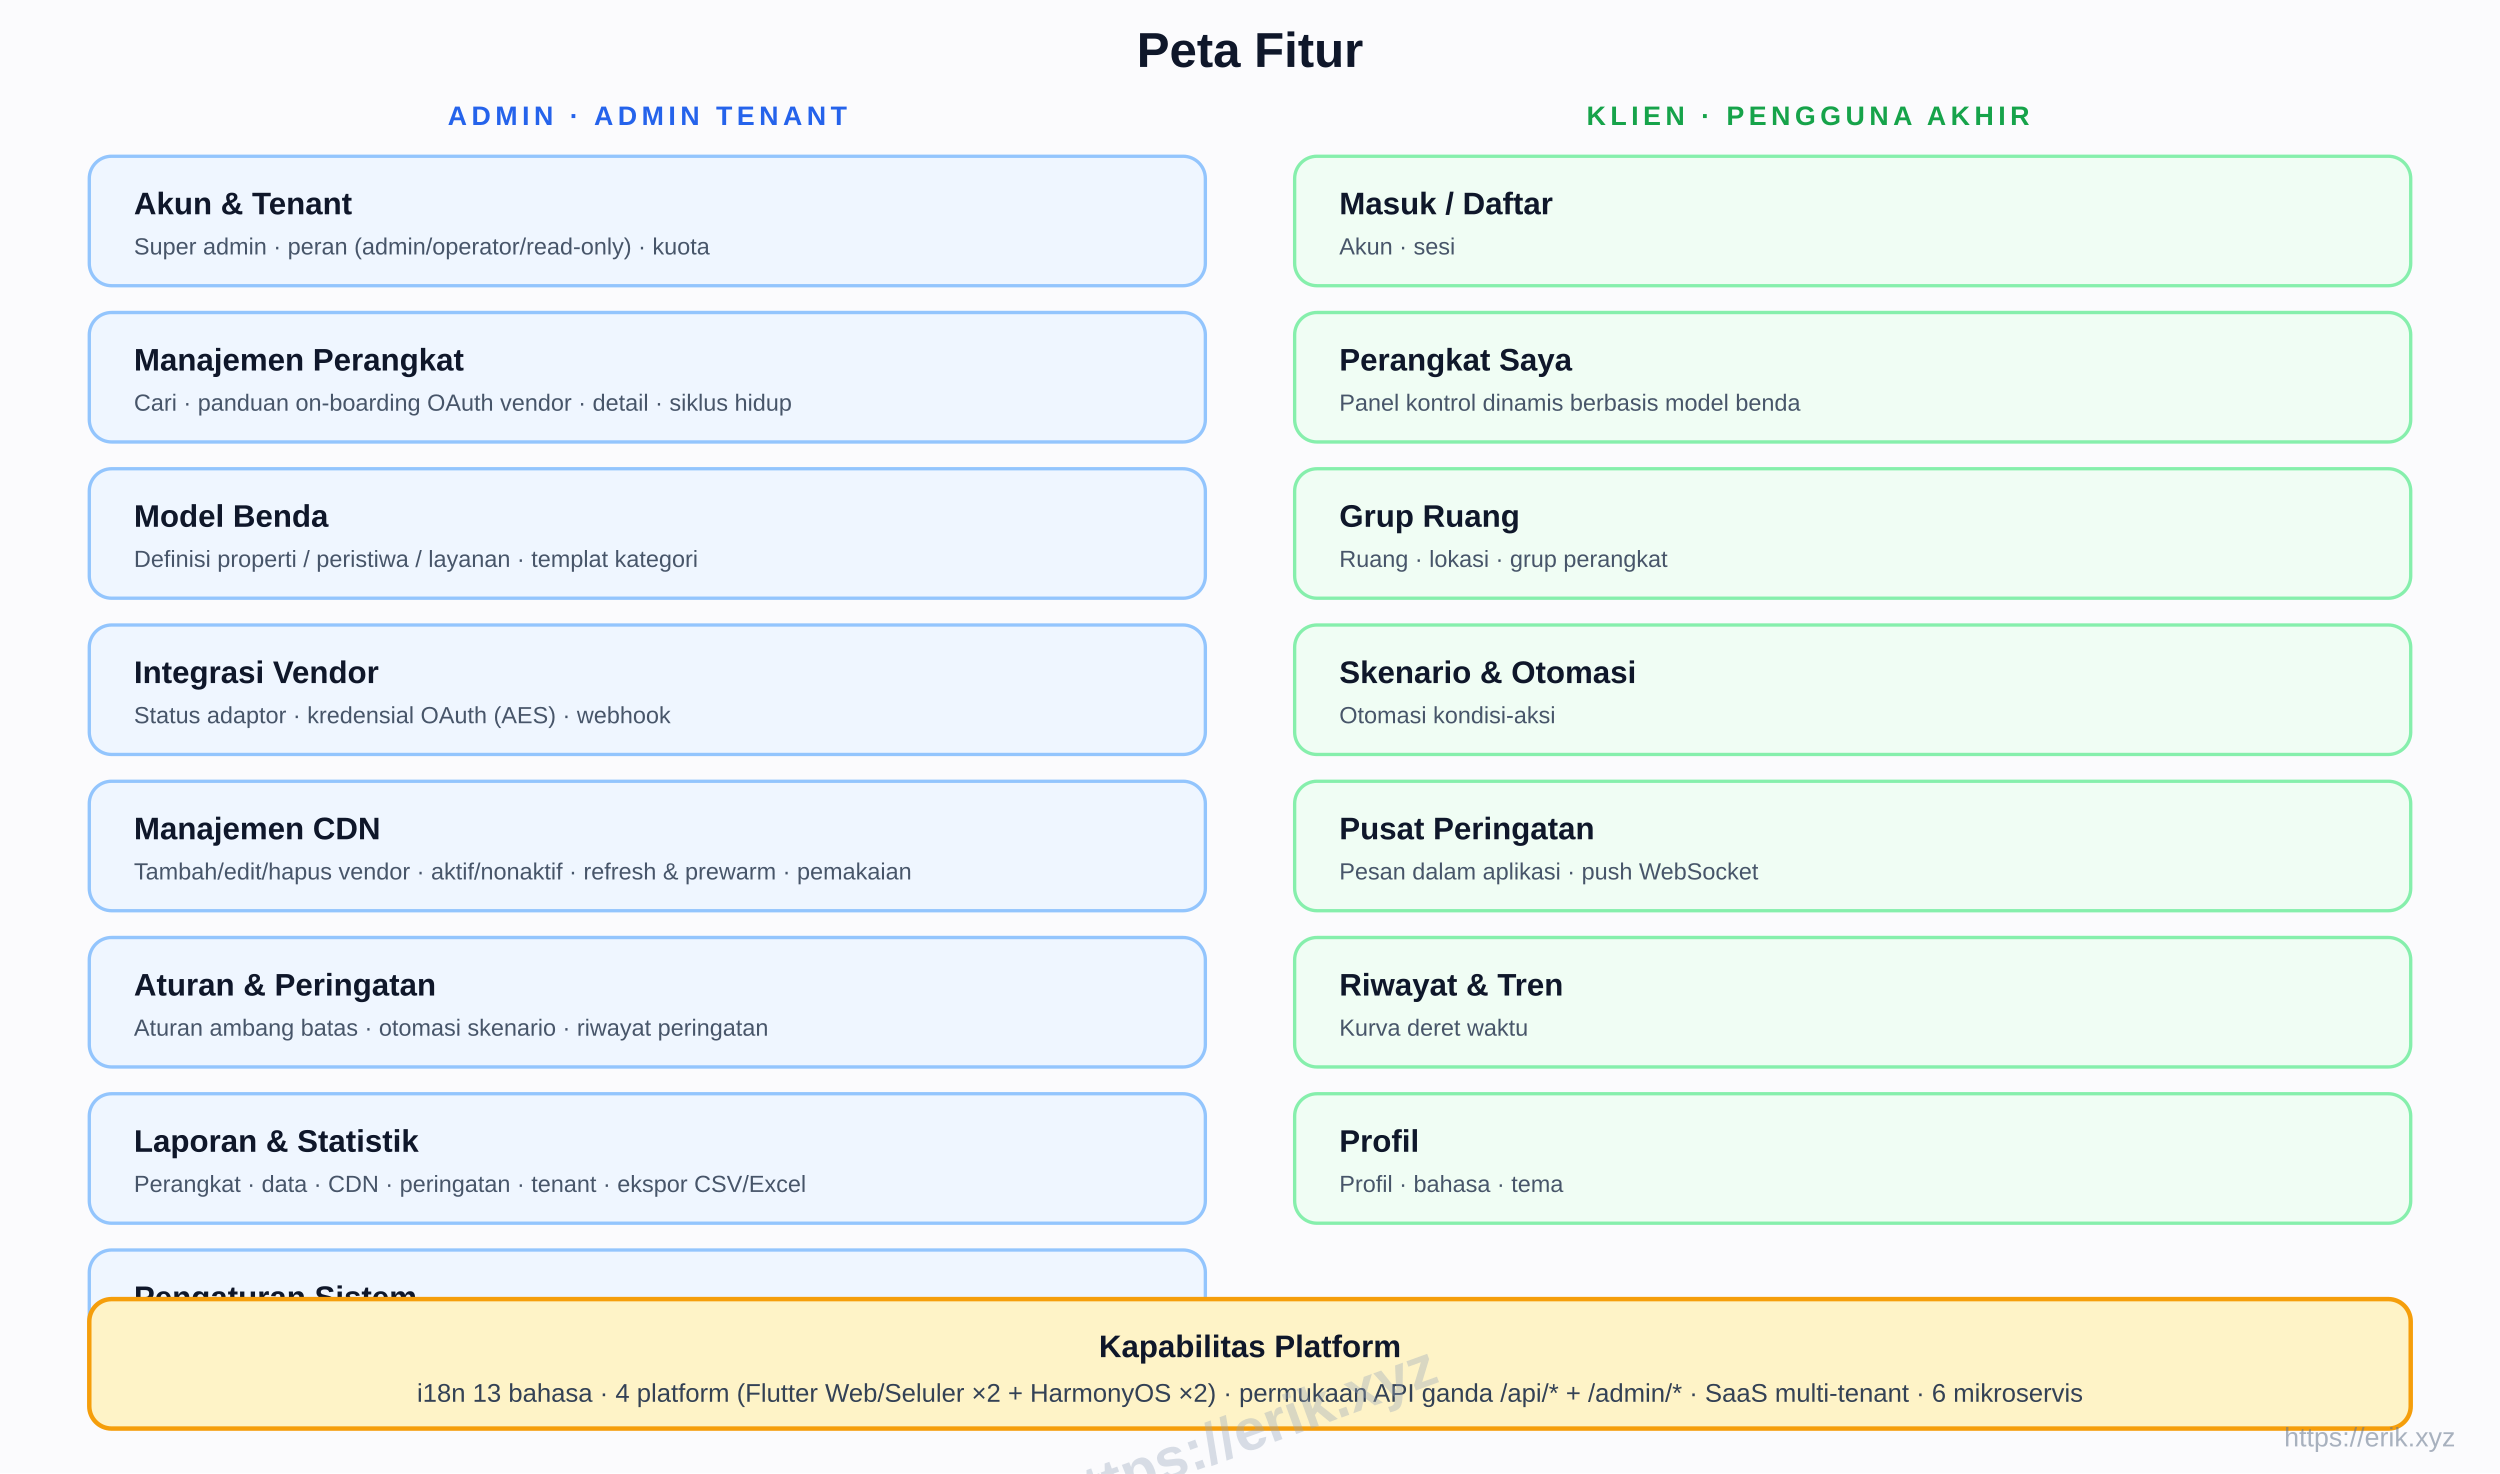
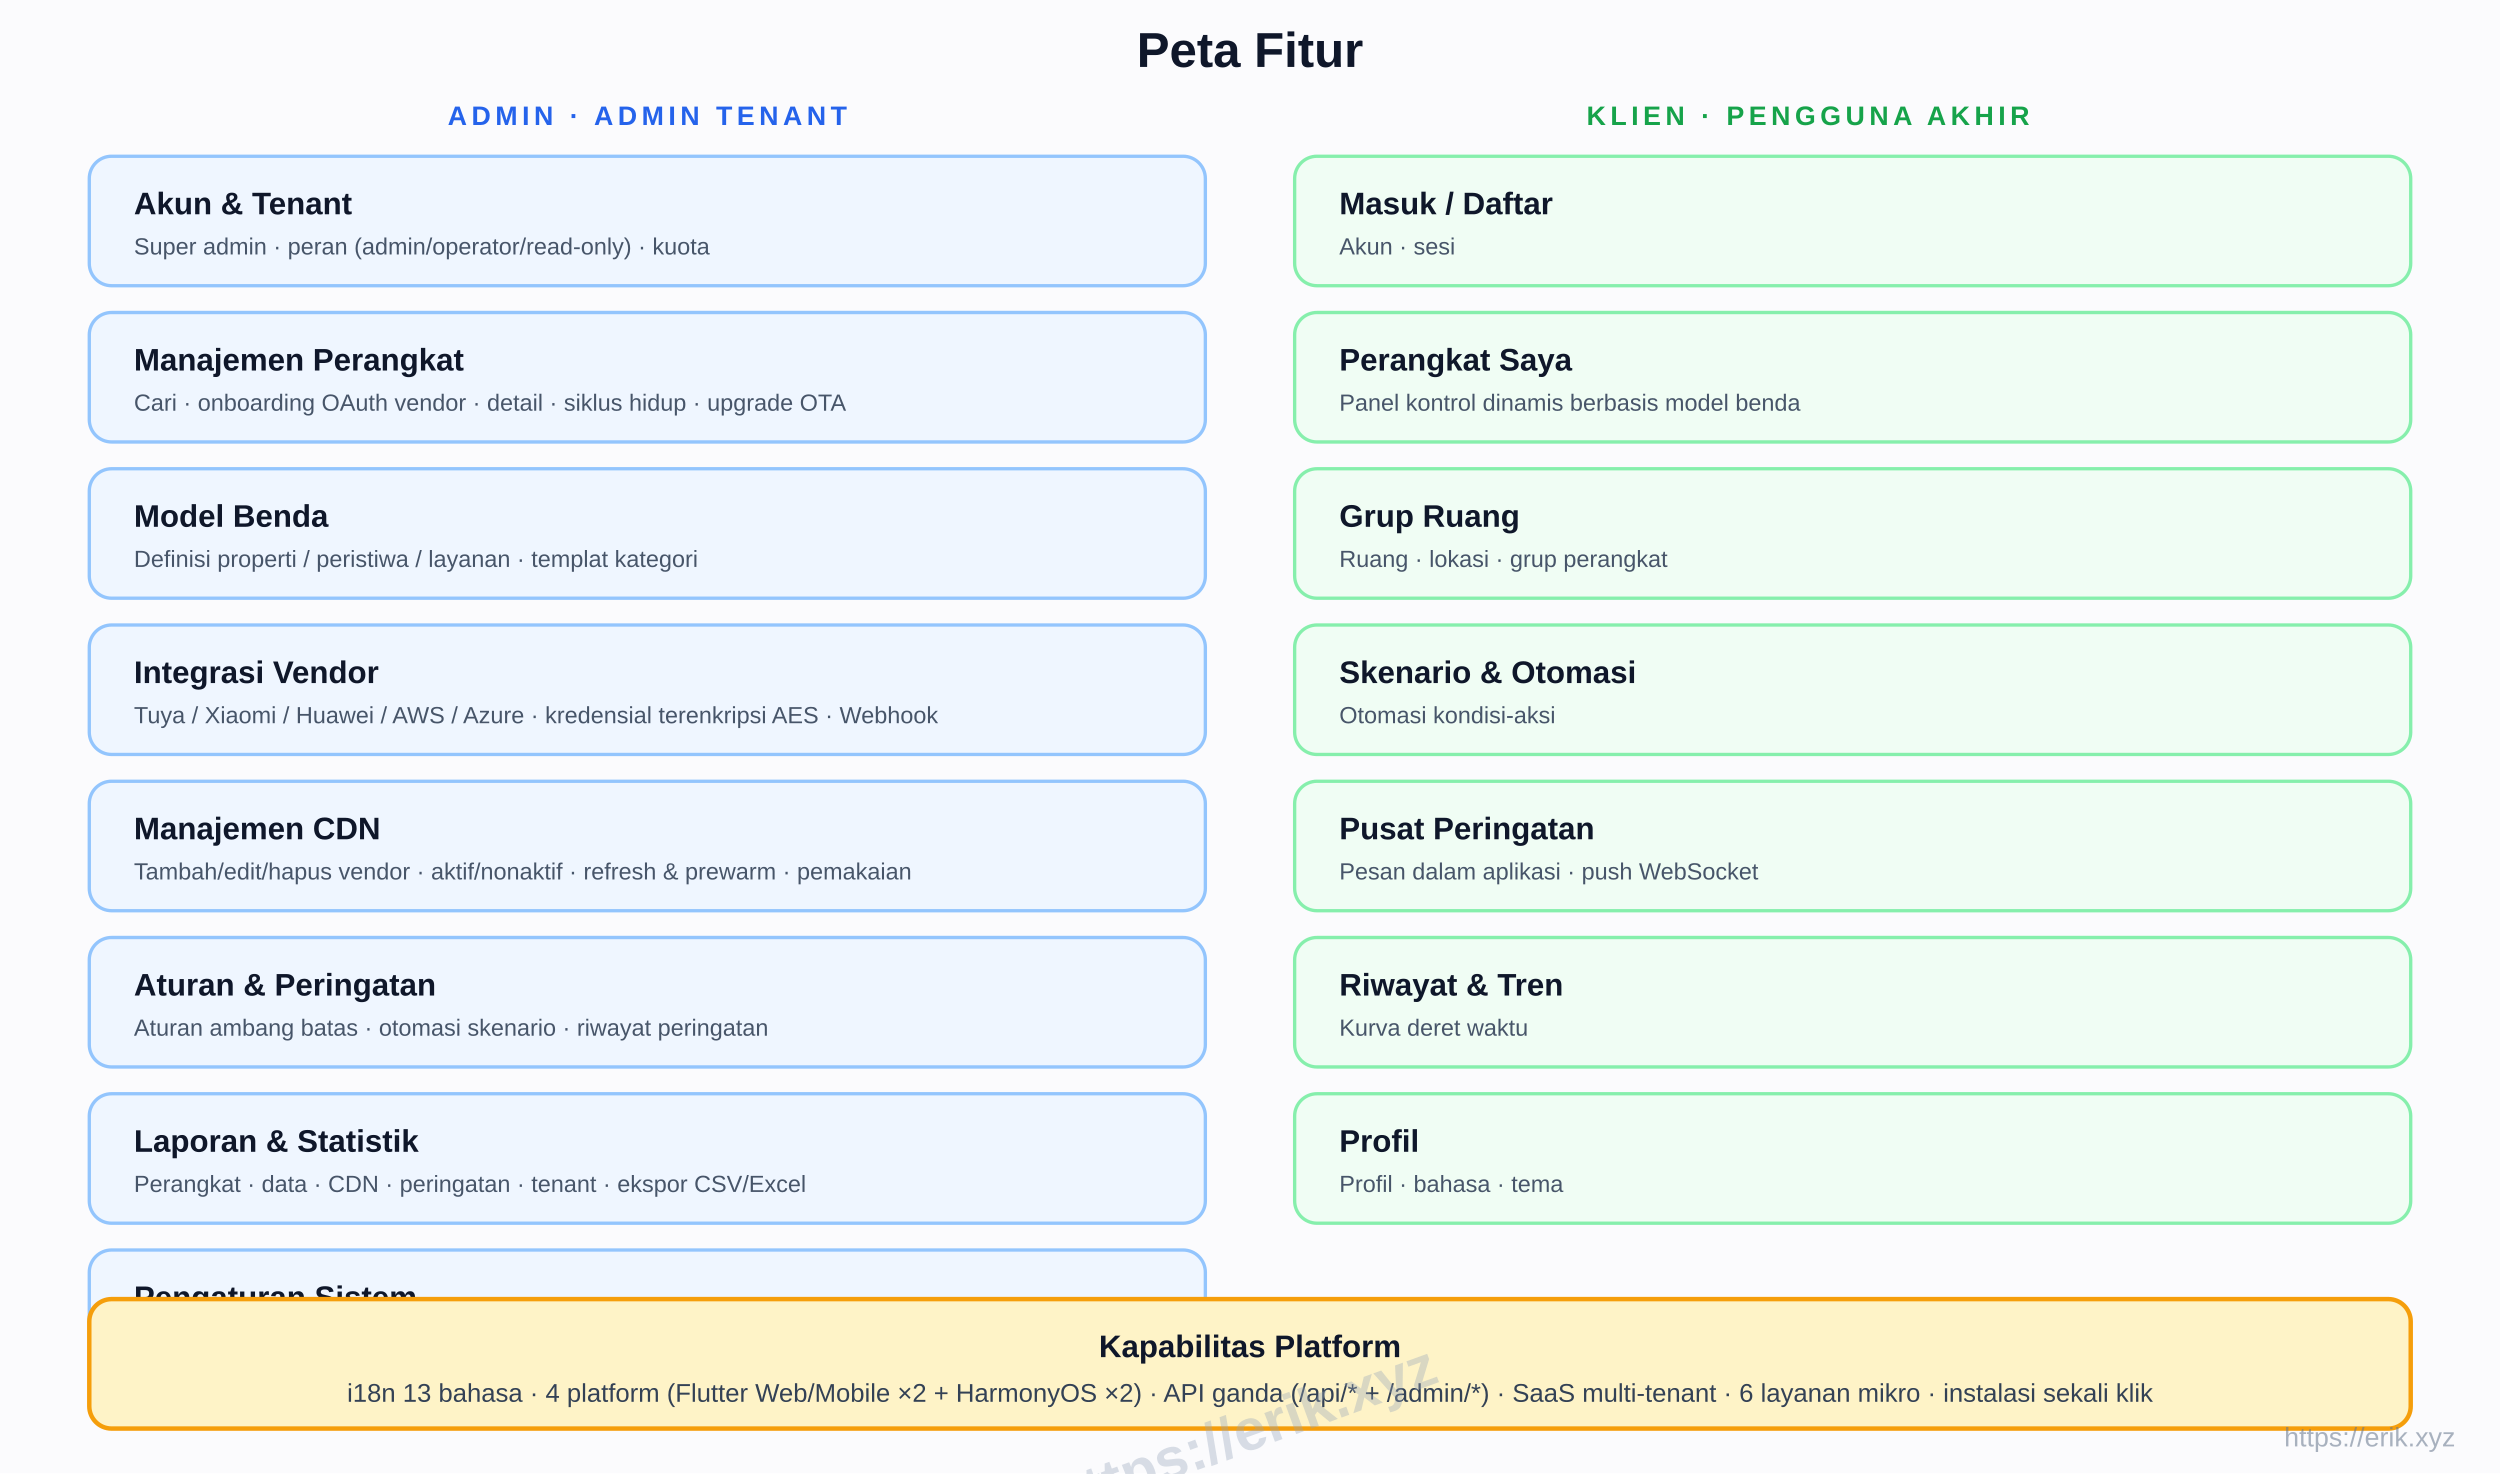
<svg xmlns="http://www.w3.org/2000/svg" viewBox="0 0 1120 660" font-family="Arial, 'PingFang SC', 'Microsoft YaHei', sans-serif">
  <rect width="1120" height="660" fill="#fbfbfd" />
  <text x="560" y="30" text-anchor="middle" font-size="22" font-weight="bold" fill="#0f172a">Peta Fitur</text>
  <text x="290" y="56" text-anchor="middle" font-size="12" font-weight="bold" letter-spacing="2" fill="#2563eb">ADMIN · ADMIN TENANT</text>
  <g>
    <rect x="40" y="70" width="500" height="58" rx="10" fill="#eff6ff" stroke="#93c5fd" stroke-width="1.5" />
    <text x="60" y="96" font-size="14" font-weight="bold" fill="#0f172a">Akun &amp; Tenant</text>
    <text x="60" y="114" font-size="10.5" fill="#475569">Super admin · peran (admin/operator/read-only) · kuota</text>
    <rect x="40" y="140" width="500" height="58" rx="10" fill="#eff6ff" stroke="#93c5fd" stroke-width="1.5" />
    <text x="60" y="166" font-size="14" font-weight="bold" fill="#0f172a">Manajemen Perangkat</text>
-     <text x="60" y="184" font-size="10.5" fill="#475569">Cari · panduan on-boarding OAuth vendor · detail · siklus hidup</text>
+     <text x="60" y="184" font-size="10.5" fill="#475569">Cari · onboarding OAuth vendor · detail · siklus hidup · upgrade OTA</text>
    <rect x="40" y="210" width="500" height="58" rx="10" fill="#eff6ff" stroke="#93c5fd" stroke-width="1.5" />
    <text x="60" y="236" font-size="14" font-weight="bold" fill="#0f172a">Model Benda</text>
    <text x="60" y="254" font-size="10.5" fill="#475569">Definisi properti / peristiwa / layanan · templat kategori</text>
    <rect x="40" y="280" width="500" height="58" rx="10" fill="#eff6ff" stroke="#93c5fd" stroke-width="1.5" />
    <text x="60" y="306" font-size="14" font-weight="bold" fill="#0f172a">Integrasi Vendor</text>
-     <text x="60" y="324" font-size="10.5" fill="#475569">Status adaptor · kredensial OAuth (AES) · webhook</text>
+     <text x="60" y="324" font-size="10.5" fill="#475569">Tuya / Xiaomi / Huawei / AWS / Azure · kredensial terenkripsi AES · Webhook</text>
    <rect x="40" y="350" width="500" height="58" rx="10" fill="#eff6ff" stroke="#93c5fd" stroke-width="1.5" />
    <text x="60" y="376" font-size="14" font-weight="bold" fill="#0f172a">Manajemen CDN</text>
    <text x="60" y="394" font-size="10.5" fill="#475569">Tambah/edit/hapus vendor · aktif/nonaktif · refresh &amp; prewarm · pemakaian</text>
    <rect x="40" y="420" width="500" height="58" rx="10" fill="#eff6ff" stroke="#93c5fd" stroke-width="1.5" />
    <text x="60" y="446" font-size="14" font-weight="bold" fill="#0f172a">Aturan &amp; Peringatan</text>
    <text x="60" y="464" font-size="10.5" fill="#475569">Aturan ambang batas · otomasi skenario · riwayat peringatan</text>
    <rect x="40" y="490" width="500" height="58" rx="10" fill="#eff6ff" stroke="#93c5fd" stroke-width="1.5" />
    <text x="60" y="516" font-size="14" font-weight="bold" fill="#0f172a">Laporan &amp; Statistik</text>
    <text x="60" y="534" font-size="10.5" fill="#475569">Perangkat · data · CDN · peringatan · tenant · ekspor CSV/Excel</text>
    <rect x="40" y="560" width="500" height="58" rx="10" fill="#eff6ff" stroke="#93c5fd" stroke-width="1.5" />
    <text x="60" y="586" font-size="14" font-weight="bold" fill="#0f172a">Pengaturan Sistem</text>
    <text x="60" y="604" font-size="10.5" fill="#475569">Log operasi · kunci API · kebijakan keamanan</text>
  </g>
  <text x="810" y="56" text-anchor="middle" font-size="12" font-weight="bold" letter-spacing="2" fill="#16a34a">KLIEN · PENGGUNA AKHIR</text>
  <g>
    <rect x="580" y="70" width="500" height="58" rx="10" fill="#f0fdf4" stroke="#86efac" stroke-width="1.5" />
    <text x="600" y="96" font-size="14" font-weight="bold" fill="#0f172a">Masuk / Daftar</text>
    <text x="600" y="114" font-size="10.5" fill="#475569">Akun · sesi</text>
    <rect x="580" y="140" width="500" height="58" rx="10" fill="#f0fdf4" stroke="#86efac" stroke-width="1.5" />
    <text x="600" y="166" font-size="14" font-weight="bold" fill="#0f172a">Perangkat Saya</text>
    <text x="600" y="184" font-size="10.5" fill="#475569">Panel kontrol dinamis berbasis model benda</text>
    <rect x="580" y="210" width="500" height="58" rx="10" fill="#f0fdf4" stroke="#86efac" stroke-width="1.5" />
    <text x="600" y="236" font-size="14" font-weight="bold" fill="#0f172a">Grup Ruang</text>
    <text x="600" y="254" font-size="10.5" fill="#475569">Ruang · lokasi · grup perangkat</text>
    <rect x="580" y="280" width="500" height="58" rx="10" fill="#f0fdf4" stroke="#86efac" stroke-width="1.5" />
    <text x="600" y="306" font-size="14" font-weight="bold" fill="#0f172a">Skenario &amp; Otomasi</text>
    <text x="600" y="324" font-size="10.5" fill="#475569">Otomasi kondisi-aksi</text>
    <rect x="580" y="350" width="500" height="58" rx="10" fill="#f0fdf4" stroke="#86efac" stroke-width="1.5" />
    <text x="600" y="376" font-size="14" font-weight="bold" fill="#0f172a">Pusat Peringatan</text>
    <text x="600" y="394" font-size="10.5" fill="#475569">Pesan dalam aplikasi · push WebSocket</text>
    <rect x="580" y="420" width="500" height="58" rx="10" fill="#f0fdf4" stroke="#86efac" stroke-width="1.5" />
    <text x="600" y="446" font-size="14" font-weight="bold" fill="#0f172a">Riwayat &amp; Tren</text>
    <text x="600" y="464" font-size="10.5" fill="#475569">Kurva deret waktu</text>
    <rect x="580" y="490" width="500" height="58" rx="10" fill="#f0fdf4" stroke="#86efac" stroke-width="1.5" />
    <text x="600" y="516" font-size="14" font-weight="bold" fill="#0f172a">Profil</text>
    <text x="600" y="534" font-size="10.5" fill="#475569">Profil · bahasa · tema</text>
  </g>
  <rect x="40" y="582" width="1040" height="58" rx="10" fill="#fef3c7" stroke="#f59e0b" stroke-width="2" />
  <text x="560" y="608" text-anchor="middle" font-size="14" font-weight="bold" fill="#0f172a">Kapabilitas Platform</text>
-   <text x="560" y="628" text-anchor="middle" font-size="11.5" fill="#334155">i18n 13 bahasa · 4 platform (Flutter Web/Seluler ×2 + HarmonyOS ×2) · permukaan API ganda /api/* + /admin/* · SaaS multi-tenant · 6 mikroservis</text>
+   <text x="560" y="628" text-anchor="middle" font-size="11.5" fill="#334155">i18n 13 bahasa · 4 platform (Flutter Web/Mobile ×2 + HarmonyOS ×2) · API ganda (/api/* + /admin/*) · SaaS multi-tenant · 6 layanan mikro · instalasi sekali klik</text>
  <text x="560" y="650" text-anchor="middle" font-size="26" font-weight="bold" fill="#94a3b8" opacity="0.35" transform="rotate(-20 560 650)">https://erik.xyz</text>
  <text x="1100" y="648" text-anchor="end" font-size="12" fill="#64748b" opacity="0.55">https://erik.xyz</text>
</svg>
